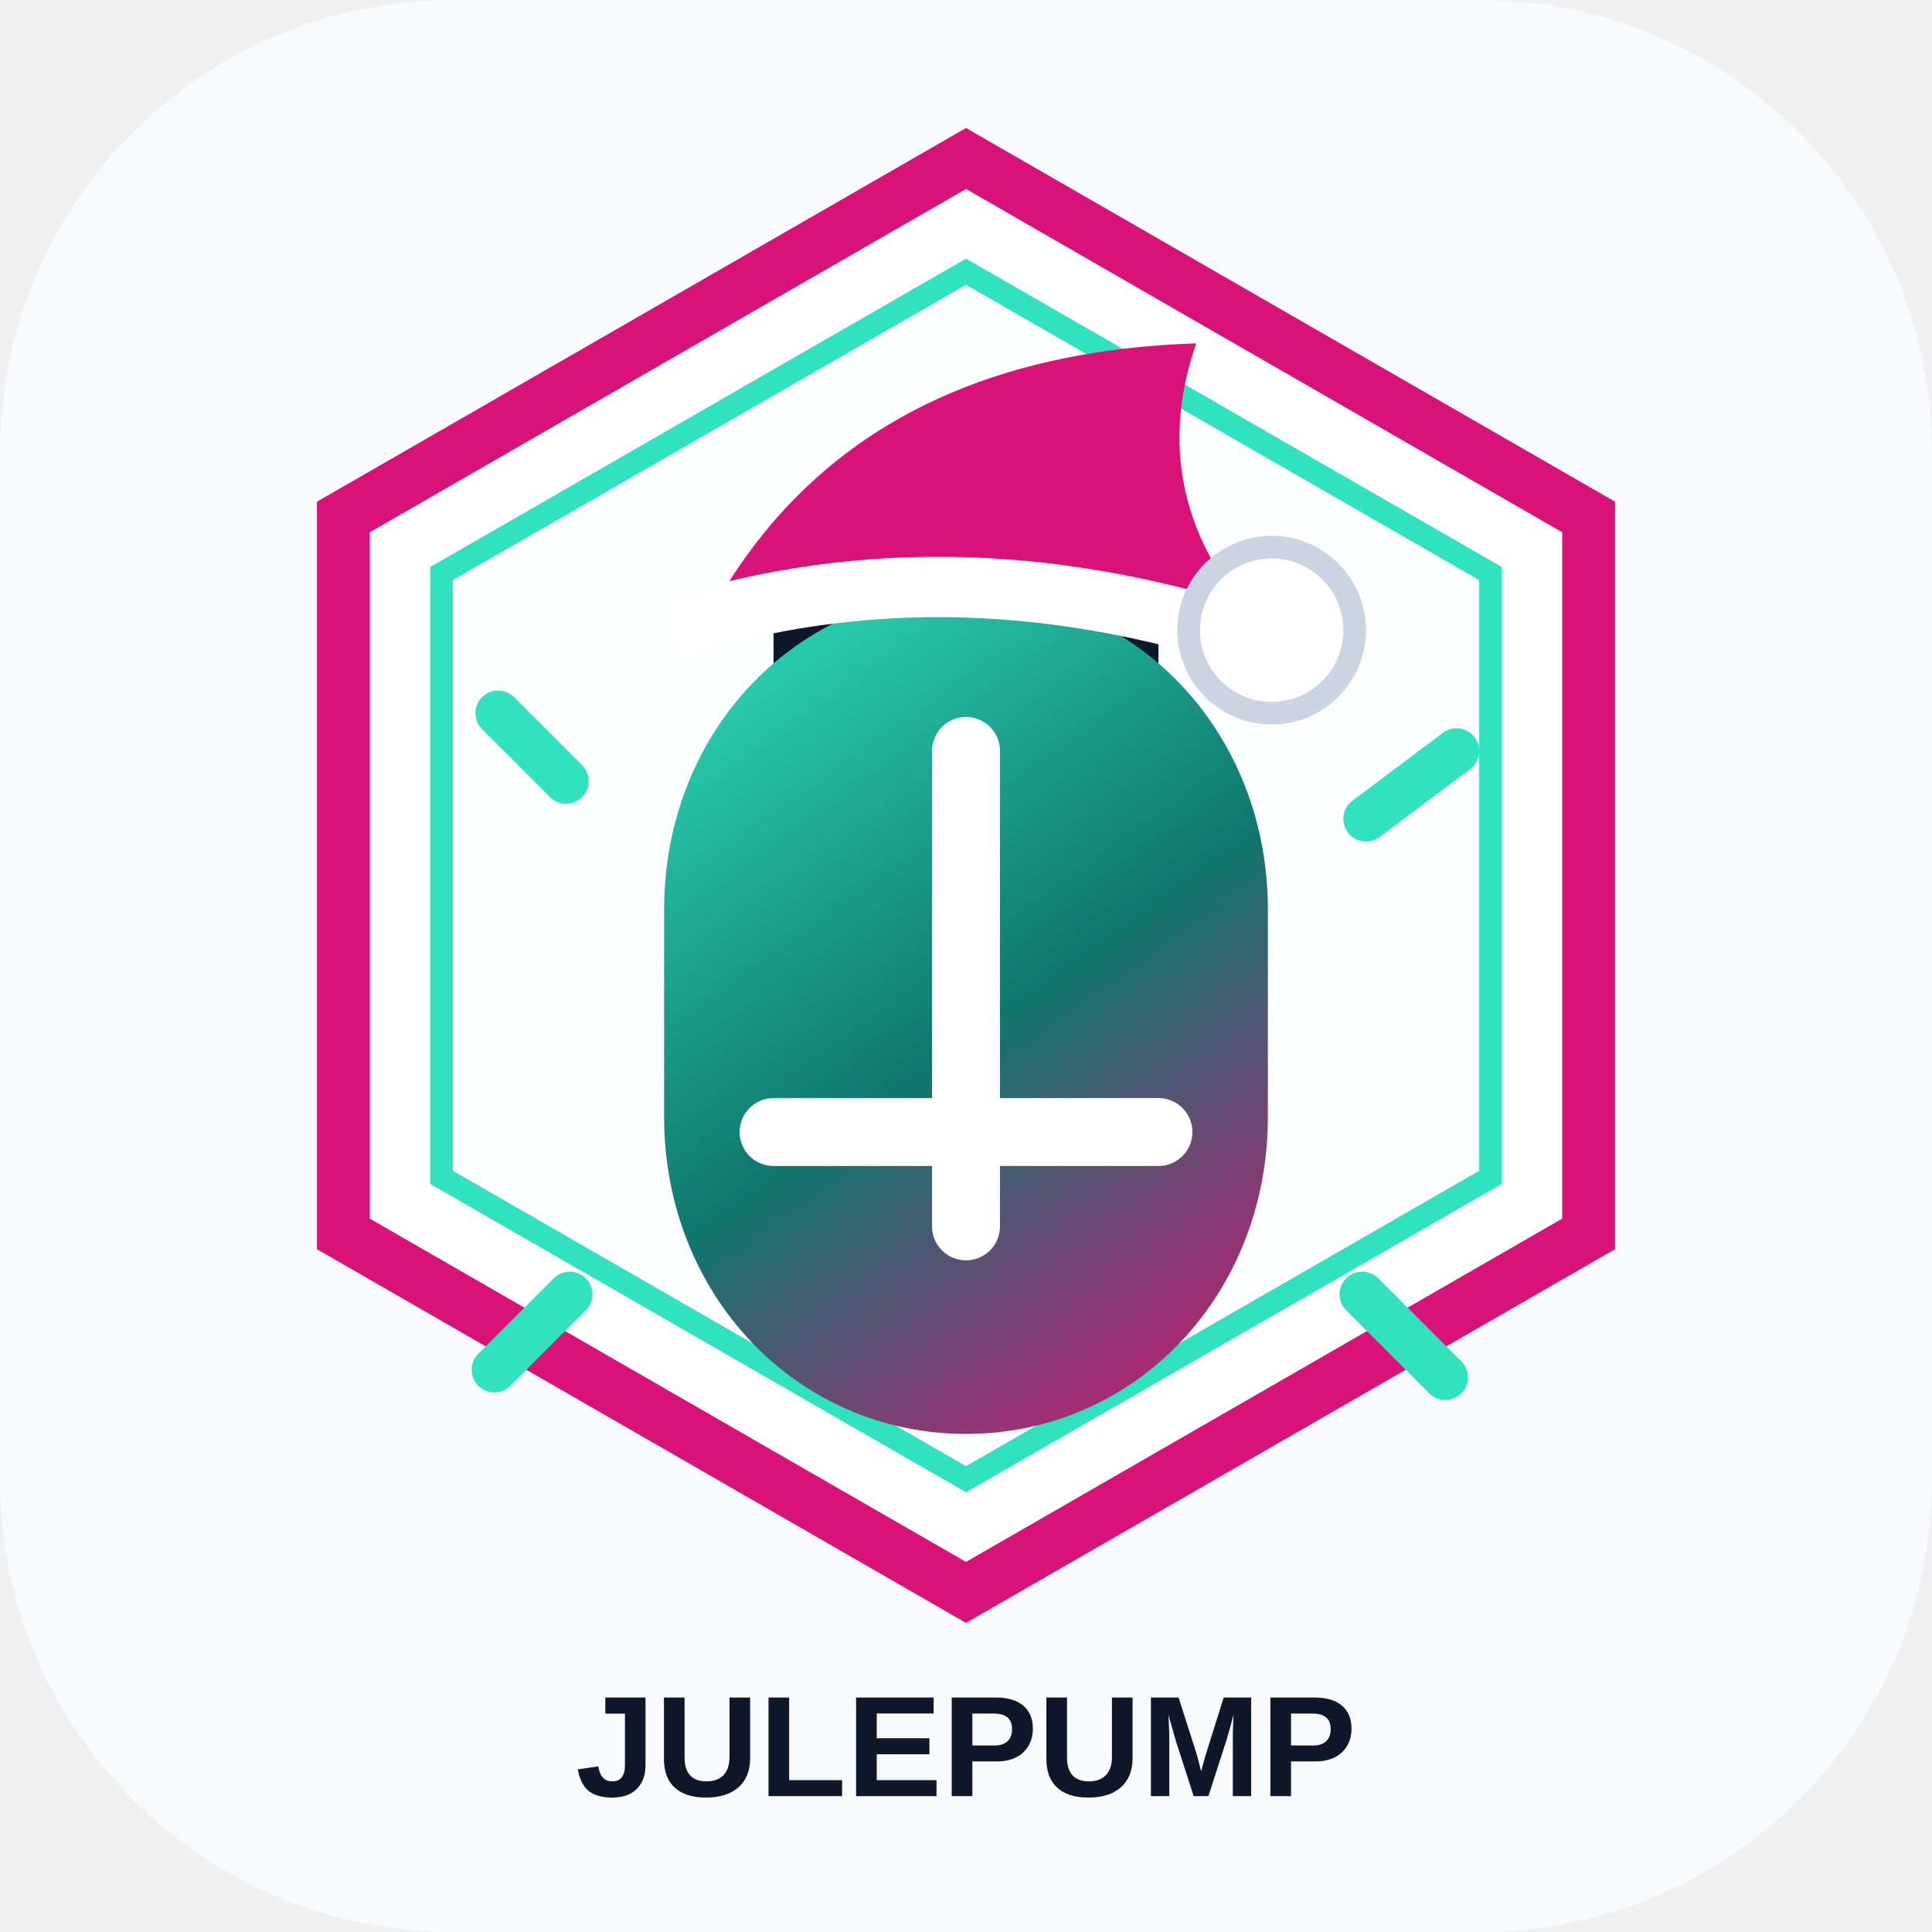
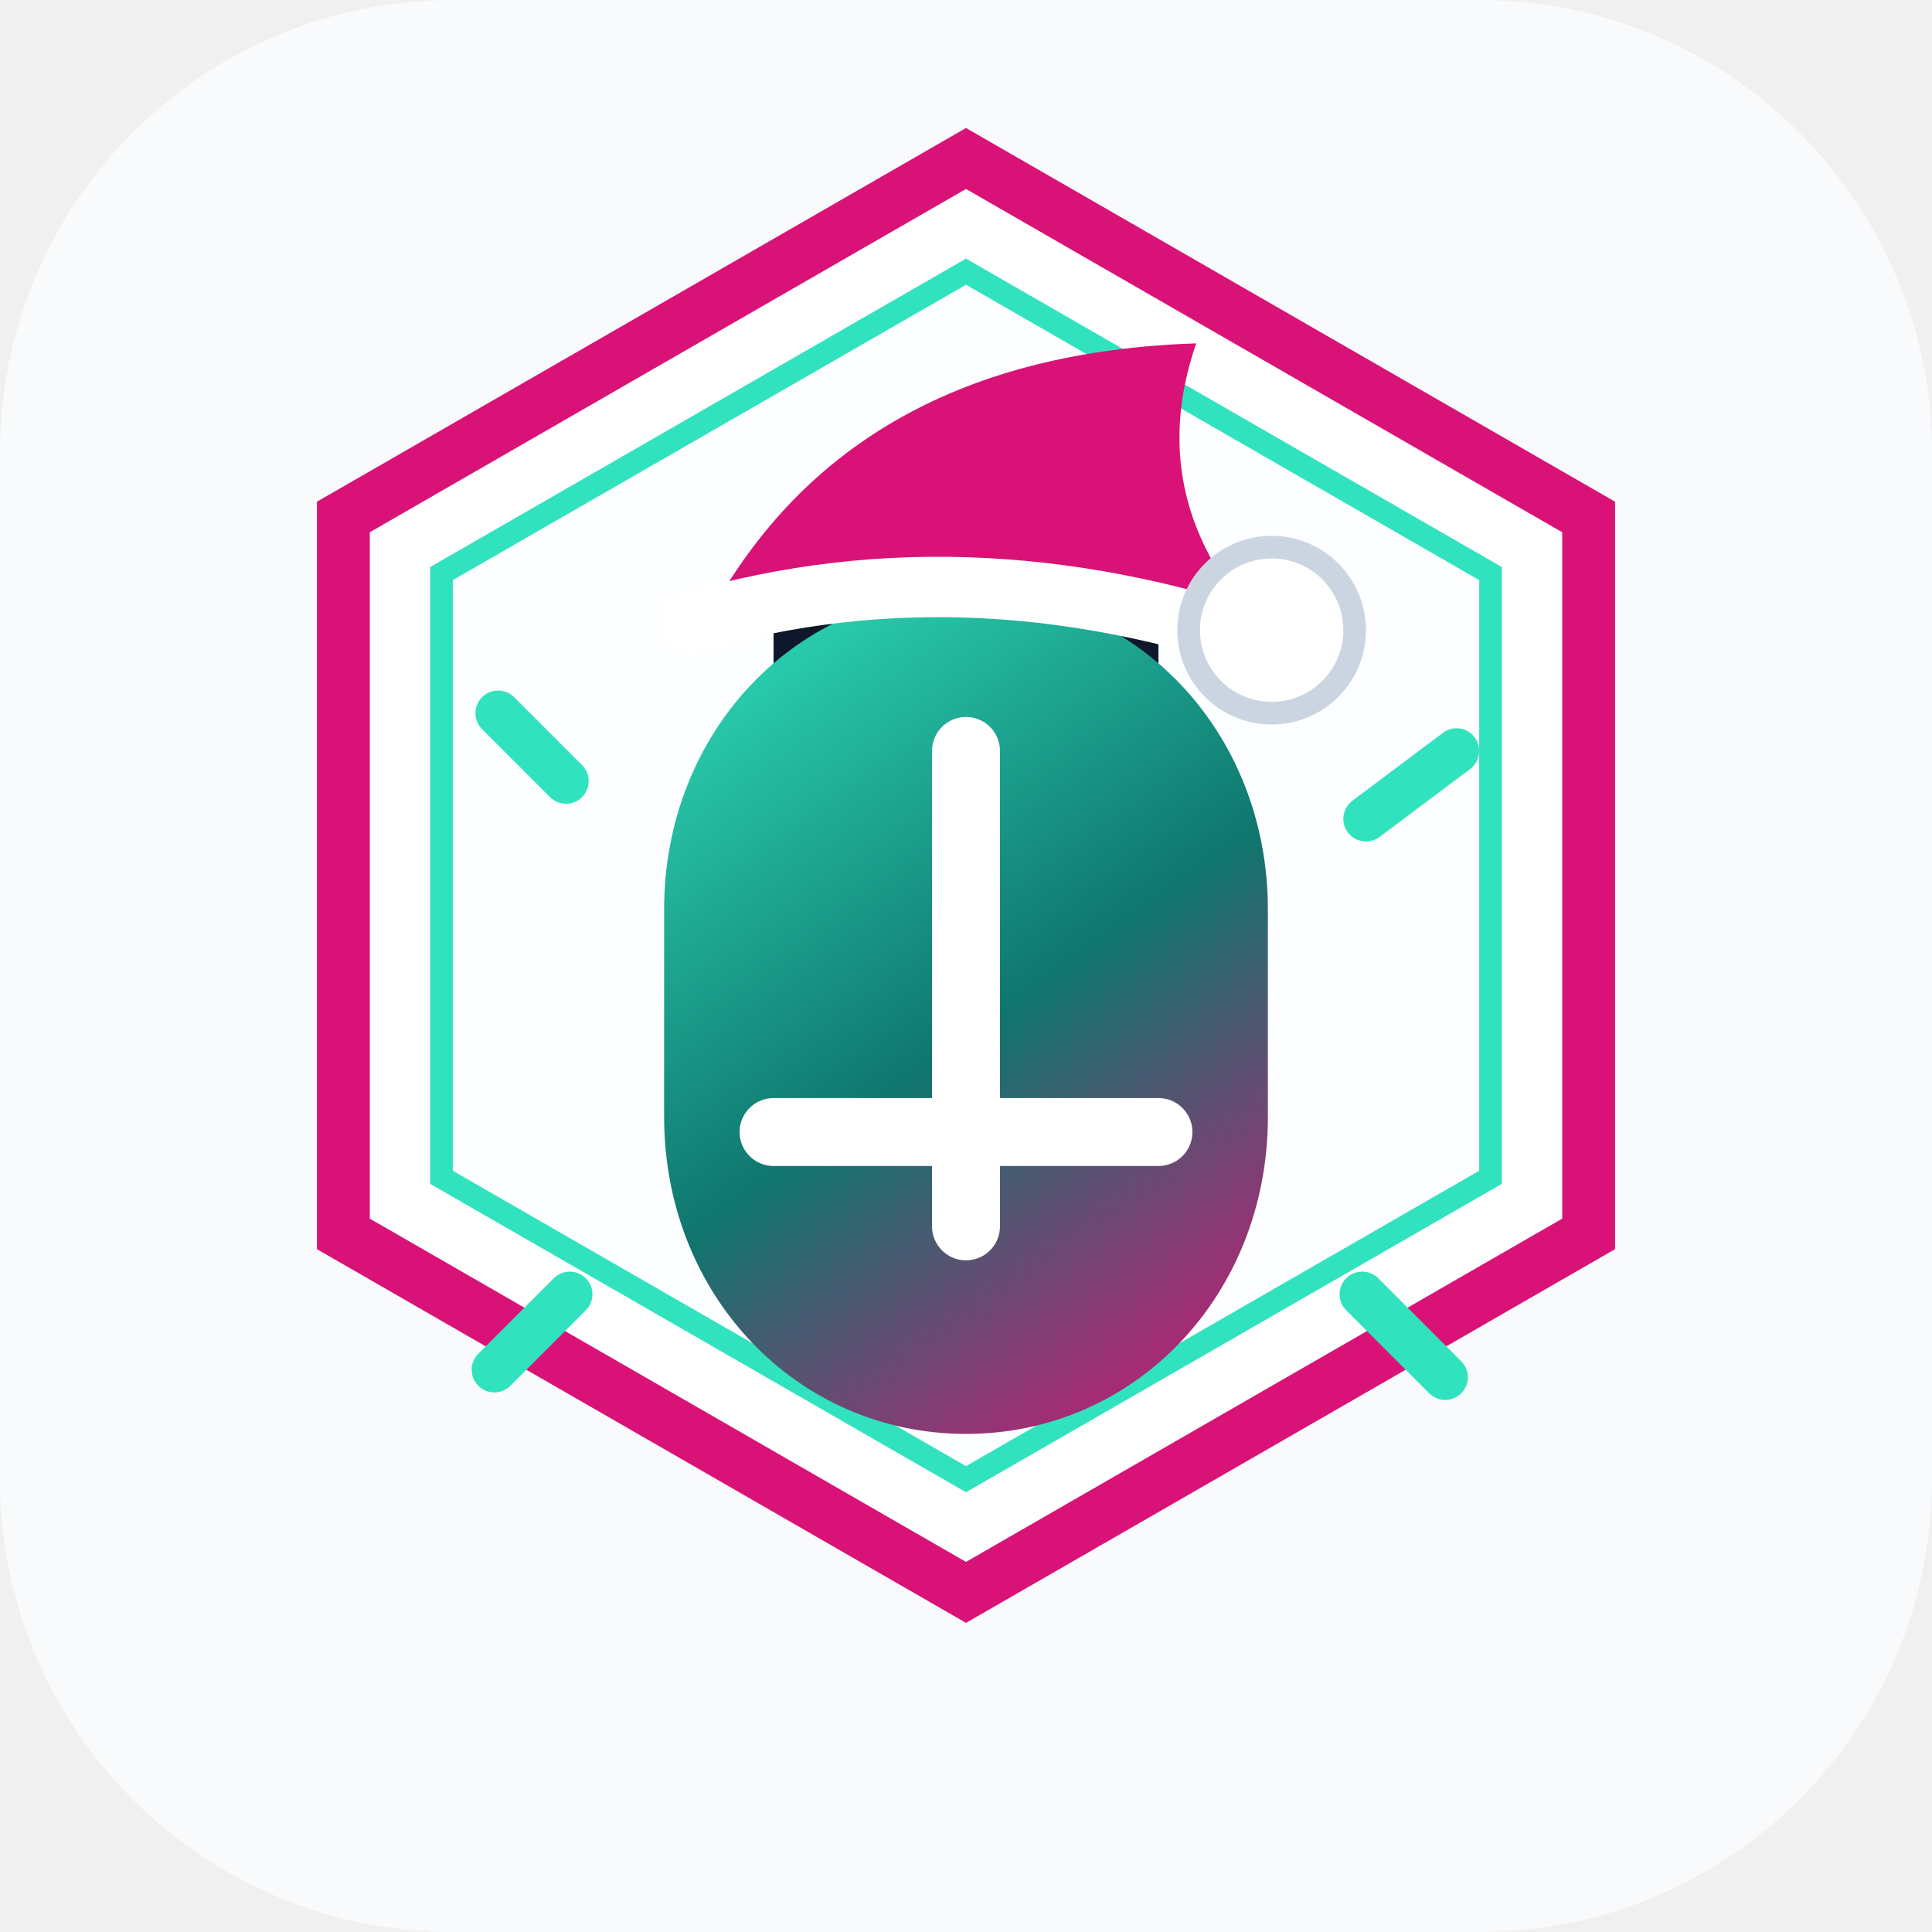
<svg xmlns="http://www.w3.org/2000/svg" width="512" height="512" viewBox="0 0 512 512" fill="none">
  <rect width="512" height="512" rx="120" fill="#F8FAFC" />
  <path d="M256 42 421 137v190L256 422 91 327V137L256 42Z" fill="white" stroke="#D91278" stroke-width="14" />
  <path d="M256 72 395 152v160L256 392 117 312V152L256 72Z" fill="#FDFEFF" stroke="#30E3BE" stroke-width="6" />
  <path d="M205 166c0-33 25-58 51-58s51 25 51 58v25h-34v-25c0-14-8-24-17-24s-17 10-17 24v25h-34v-25Z" fill="#0F172A" />
  <path d="M176 241c0-47 35-84 80-84s80 37 80 84v55c0 47-35 84-80 84s-80-37-80-84v-55Z" fill="url(#paint0_linear_149_29)" />
  <path d="M205 300h102" stroke="white" stroke-width="18" stroke-linecap="round" />
  <path d="M256 199v126" stroke="white" stroke-width="18" stroke-linecap="round" />
  <path d="M188 163c25-46 68-70 129-72-10 29-3 55 20 78-49-14-99-16-149-6Z" fill="#D91278" />
  <path d="M183 165c51-15 104-12 159 8" stroke="white" stroke-width="16" stroke-linecap="round" />
  <circle cx="337" cy="167" r="22" fill="white" stroke="#CBD5E1" stroke-width="6" />
  <path d="M150 207l-18-18M362 217l24-18M151 343l-20 20M361 343l22 22" stroke="#30E3BE" stroke-width="12" stroke-linecap="round" />
-   <text x="256" y="476" text-anchor="middle" font-family="Arial, sans-serif" font-size="38" font-weight="900" fill="#0F172A">JULEPUMP</text>
  <defs>
    <linearGradient id="paint0_linear_149_29" x1="176" y1="157" x2="336" y2="380" gradientUnits="userSpaceOnUse">
      <stop stop-color="#30E3BE" />
      <stop offset=".52" stop-color="#0F766E" />
      <stop offset="1" stop-color="#D91278" />
    </linearGradient>
  </defs>
</svg>
